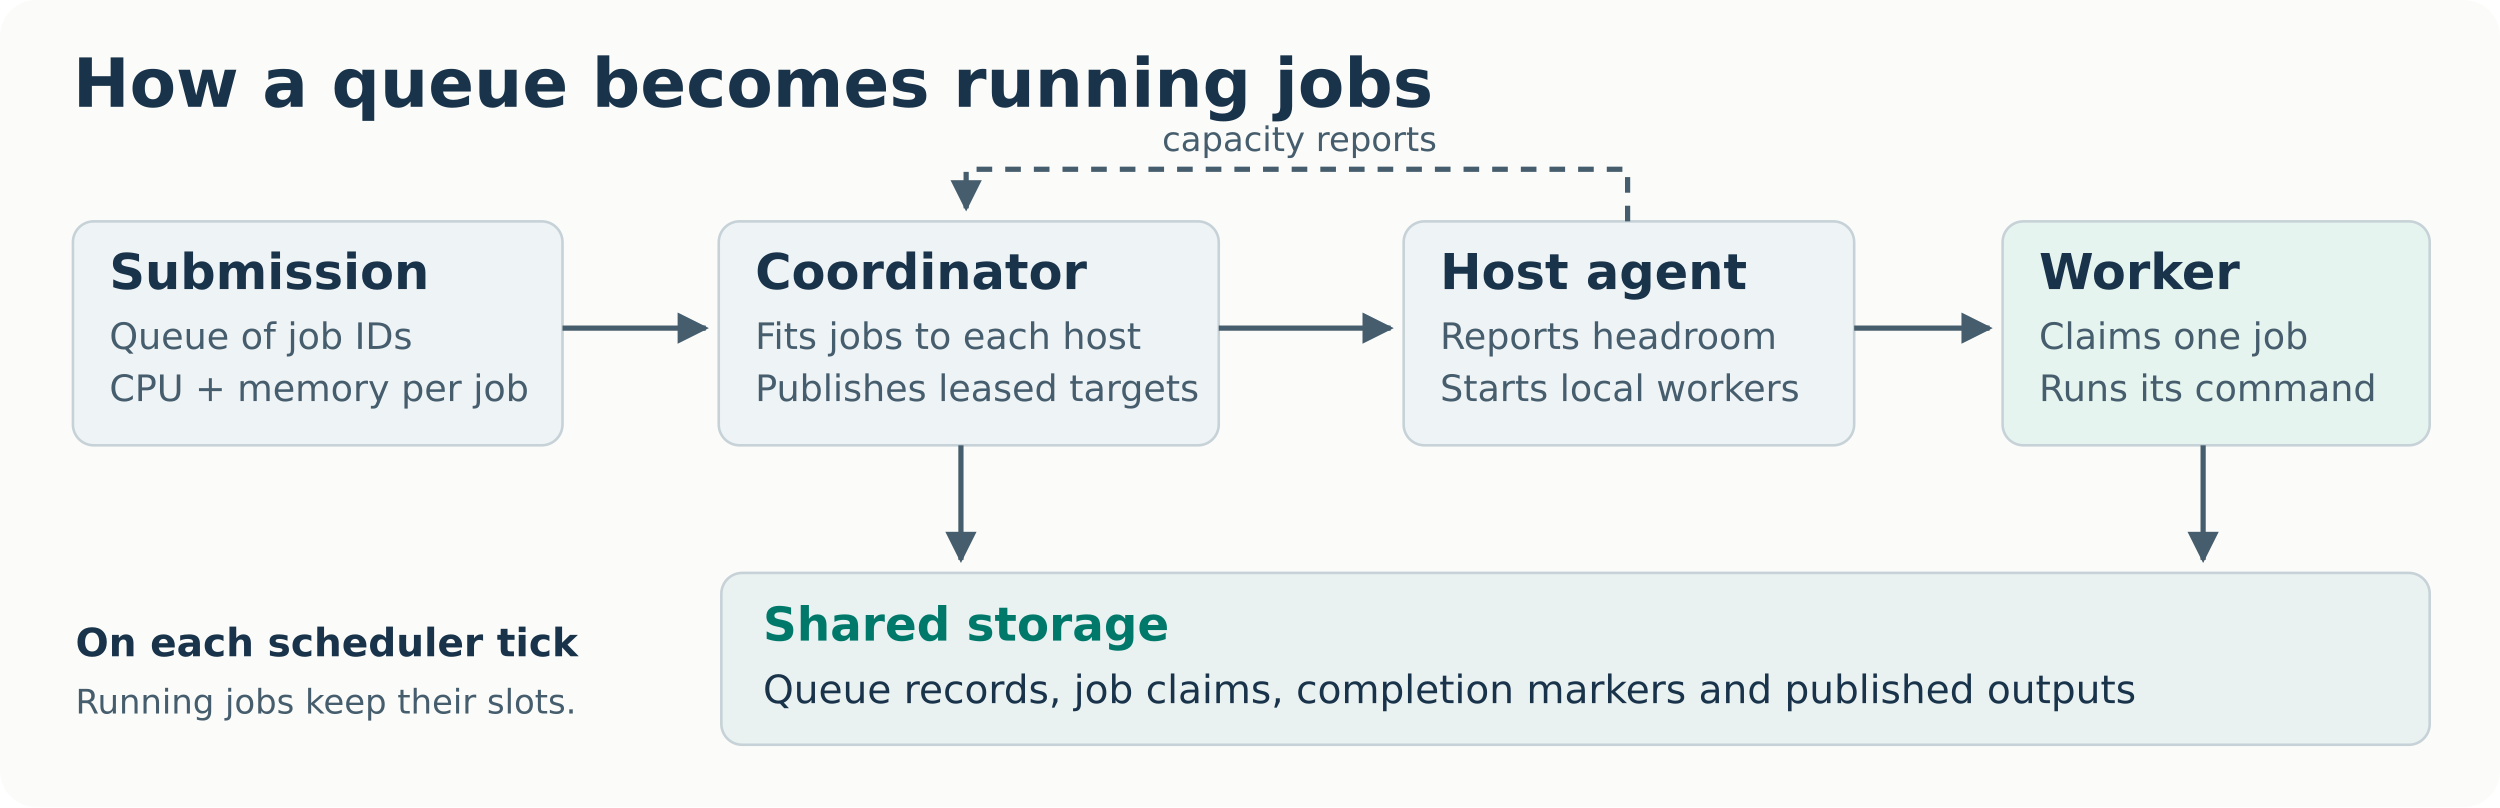
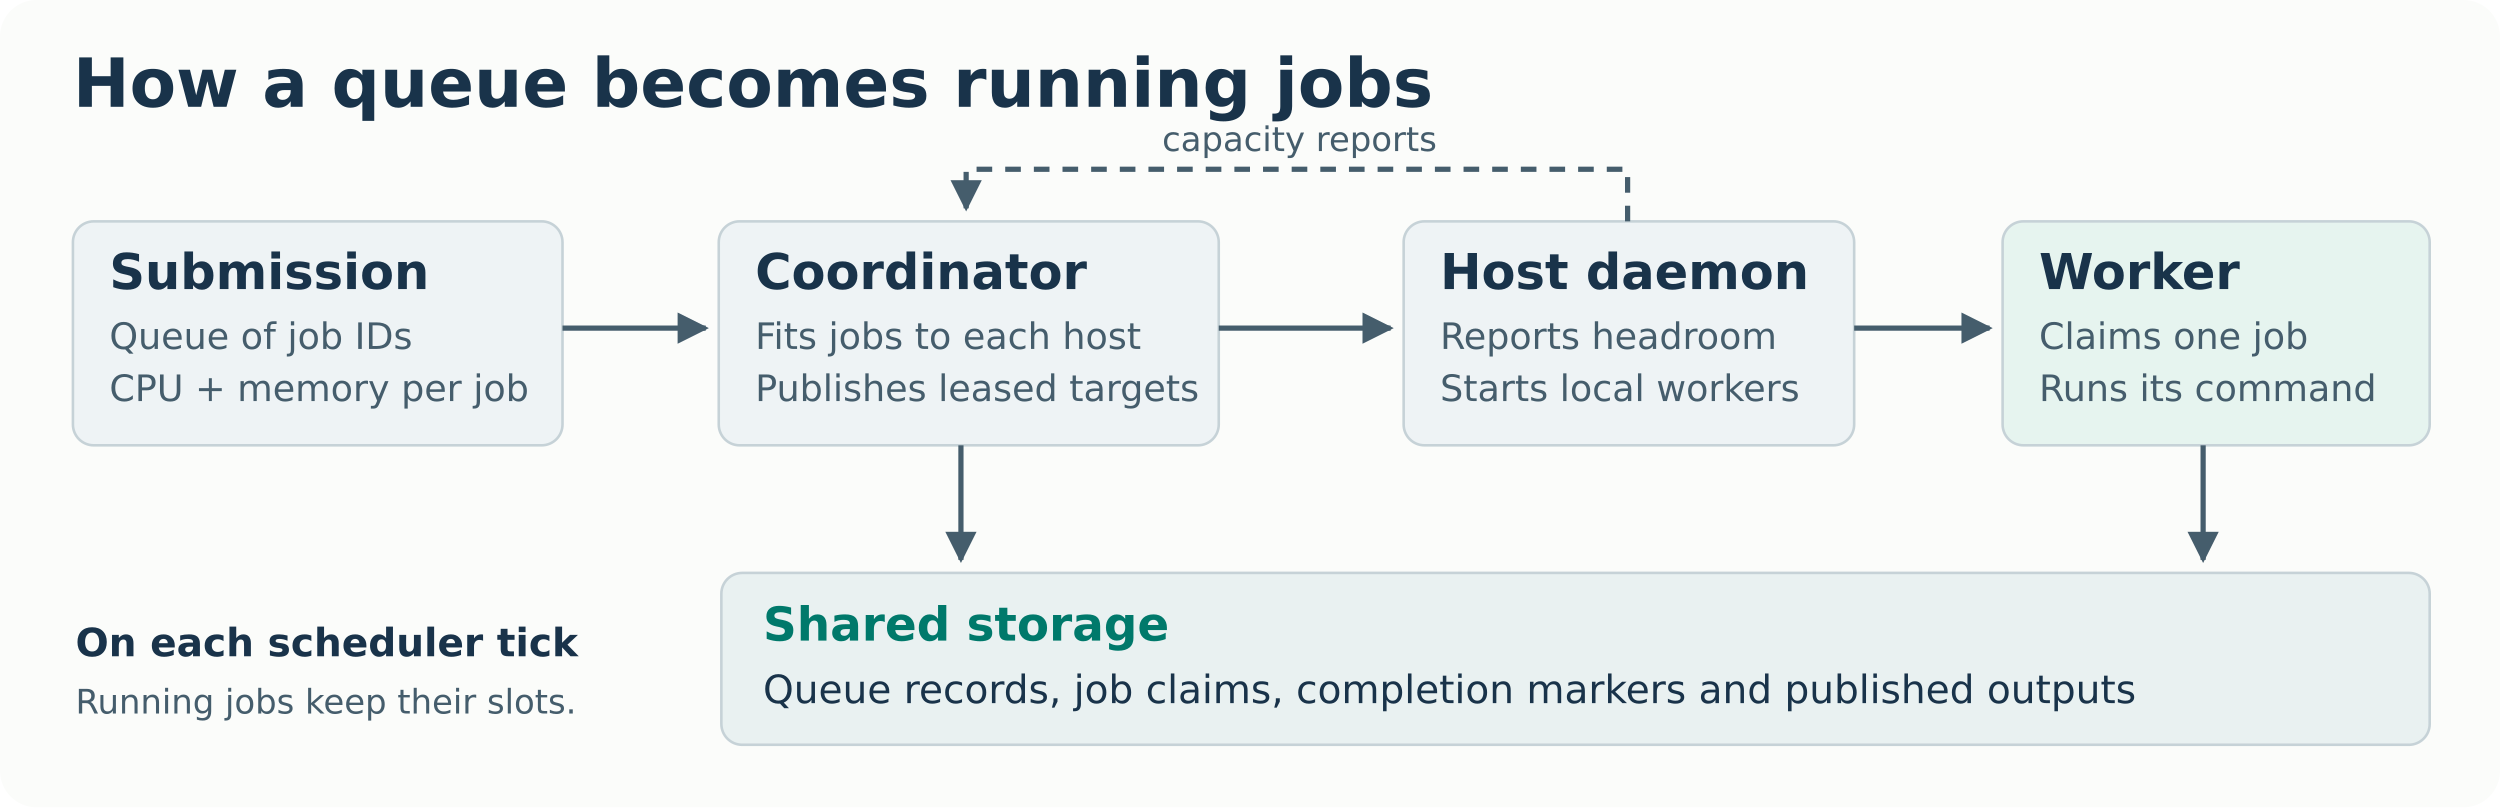
<svg xmlns="http://www.w3.org/2000/svg" viewBox="0 0 960 310" role="img" aria-labelledby="title desc">
  <defs>
    <marker id="head" viewBox="0 0 10 10" refX="9" refY="5" markerWidth="6" markerHeight="6" orient="auto-start-reverse">
      <path d="M 0 0 L 10 5 L 0 10 Z" fill="#455d6c" />
    </marker>
  </defs>
  <rect width="960" height="310" rx="14" fill="#fbfcfa" />
  <g font-family="DejaVu Sans, Arial, sans-serif">
    <text x="28" y="41" text-anchor="start" font-size="26" font-weight="700" fill="#19334a">How a queue becomes running jobs</text>
    <rect x="28" y="85" width="188" height="86" rx="8" fill="#eef3f5" stroke="#c6d2d7" />
    <text x="42" y="111" text-anchor="start" font-size="19" font-weight="700" fill="#19334a">Submission</text>
    <text x="42" y="134" text-anchor="start" font-size="14" font-weight="400" fill="#455d6c">Queue of job IDs</text>
    <text x="42" y="154" text-anchor="start" font-size="14" font-weight="400" fill="#455d6c">CPU + memory per job</text>
    <rect x="276" y="85" width="192" height="86" rx="8" fill="#eef3f5" stroke="#c6d2d7" />
    <text x="290" y="111" text-anchor="start" font-size="19" font-weight="700" fill="#19334a">Coordinator</text>
    <text x="290" y="134" text-anchor="start" font-size="14" font-weight="400" fill="#455d6c">Fits jobs to each host</text>
    <text x="290" y="154" text-anchor="start" font-size="14" font-weight="400" fill="#455d6c">Publishes leased targets</text>
    <rect x="539" y="85" width="173" height="86" rx="8" fill="#eef3f5" stroke="#c6d2d7" />
-     <text x="553" y="111" text-anchor="start" font-size="19" font-weight="700" fill="#19334a">Host agent</text>
+     <text x="553" y="111" text-anchor="start" font-size="19" font-weight="700" fill="#19334a">Host daemon</text>
    <text x="553" y="134" text-anchor="start" font-size="14" font-weight="400" fill="#455d6c">Reports headroom</text>
    <text x="553" y="154" text-anchor="start" font-size="14" font-weight="400" fill="#455d6c">Starts local workers</text>
    <rect x="769" y="85" width="164" height="86" rx="8" fill="#e6f4ef" stroke="#c6d2d7" />
    <text x="783" y="111" text-anchor="start" font-size="19" font-weight="700" fill="#19334a">Worker</text>
    <text x="783" y="134" text-anchor="start" font-size="14" font-weight="400" fill="#455d6c">Claims one job</text>
    <text x="783" y="154" text-anchor="start" font-size="14" font-weight="400" fill="#455d6c">Runs its command</text>
    <path d="M 216 126 H 271" stroke="#455d6c" fill="none" stroke-width="2" marker-end="url(#head)" />
    <path d="M 468 126 H 534" stroke="#455d6c" fill="none" stroke-width="2" marker-end="url(#head)" />
    <path d="M 712 126 H 764" stroke="#455d6c" fill="none" stroke-width="2" marker-end="url(#head)" />
    <path d="M 625 85 V 65 H 371 V 80" stroke="#455d6c" fill="none" stroke-width="2" marker-end="url(#head)" stroke-dasharray="6 5" />
    <text x="499" y="58" text-anchor="middle" font-size="13" font-weight="400" fill="#455d6c">capacity reports</text>
    <rect x="277" y="220" width="656" height="66" rx="8" fill="#e9f1f1" stroke="#c6d2d7" />
    <text x="293" y="246" text-anchor="start" font-size="18" font-weight="700" fill="#00796b">Shared storage</text>
    <text x="293" y="270" text-anchor="start" font-size="15" font-weight="400" fill="#19334a">Queue records, job claims, completion markers and published outputs</text>
    <path d="M 369 171 V 215" stroke="#455d6c" fill="none" stroke-width="2" marker-end="url(#head)" />
    <path d="M 846 171 V 215" stroke="#455d6c" fill="none" stroke-width="2" marker-end="url(#head)" />
    <text x="29" y="252" text-anchor="start" font-size="15" font-weight="700" fill="#19334a">On each scheduler tick</text>
    <text x="29" y="274" text-anchor="start" font-size="13" font-weight="400" fill="#455d6c">Running jobs keep their slots.</text>
  </g>
</svg>
